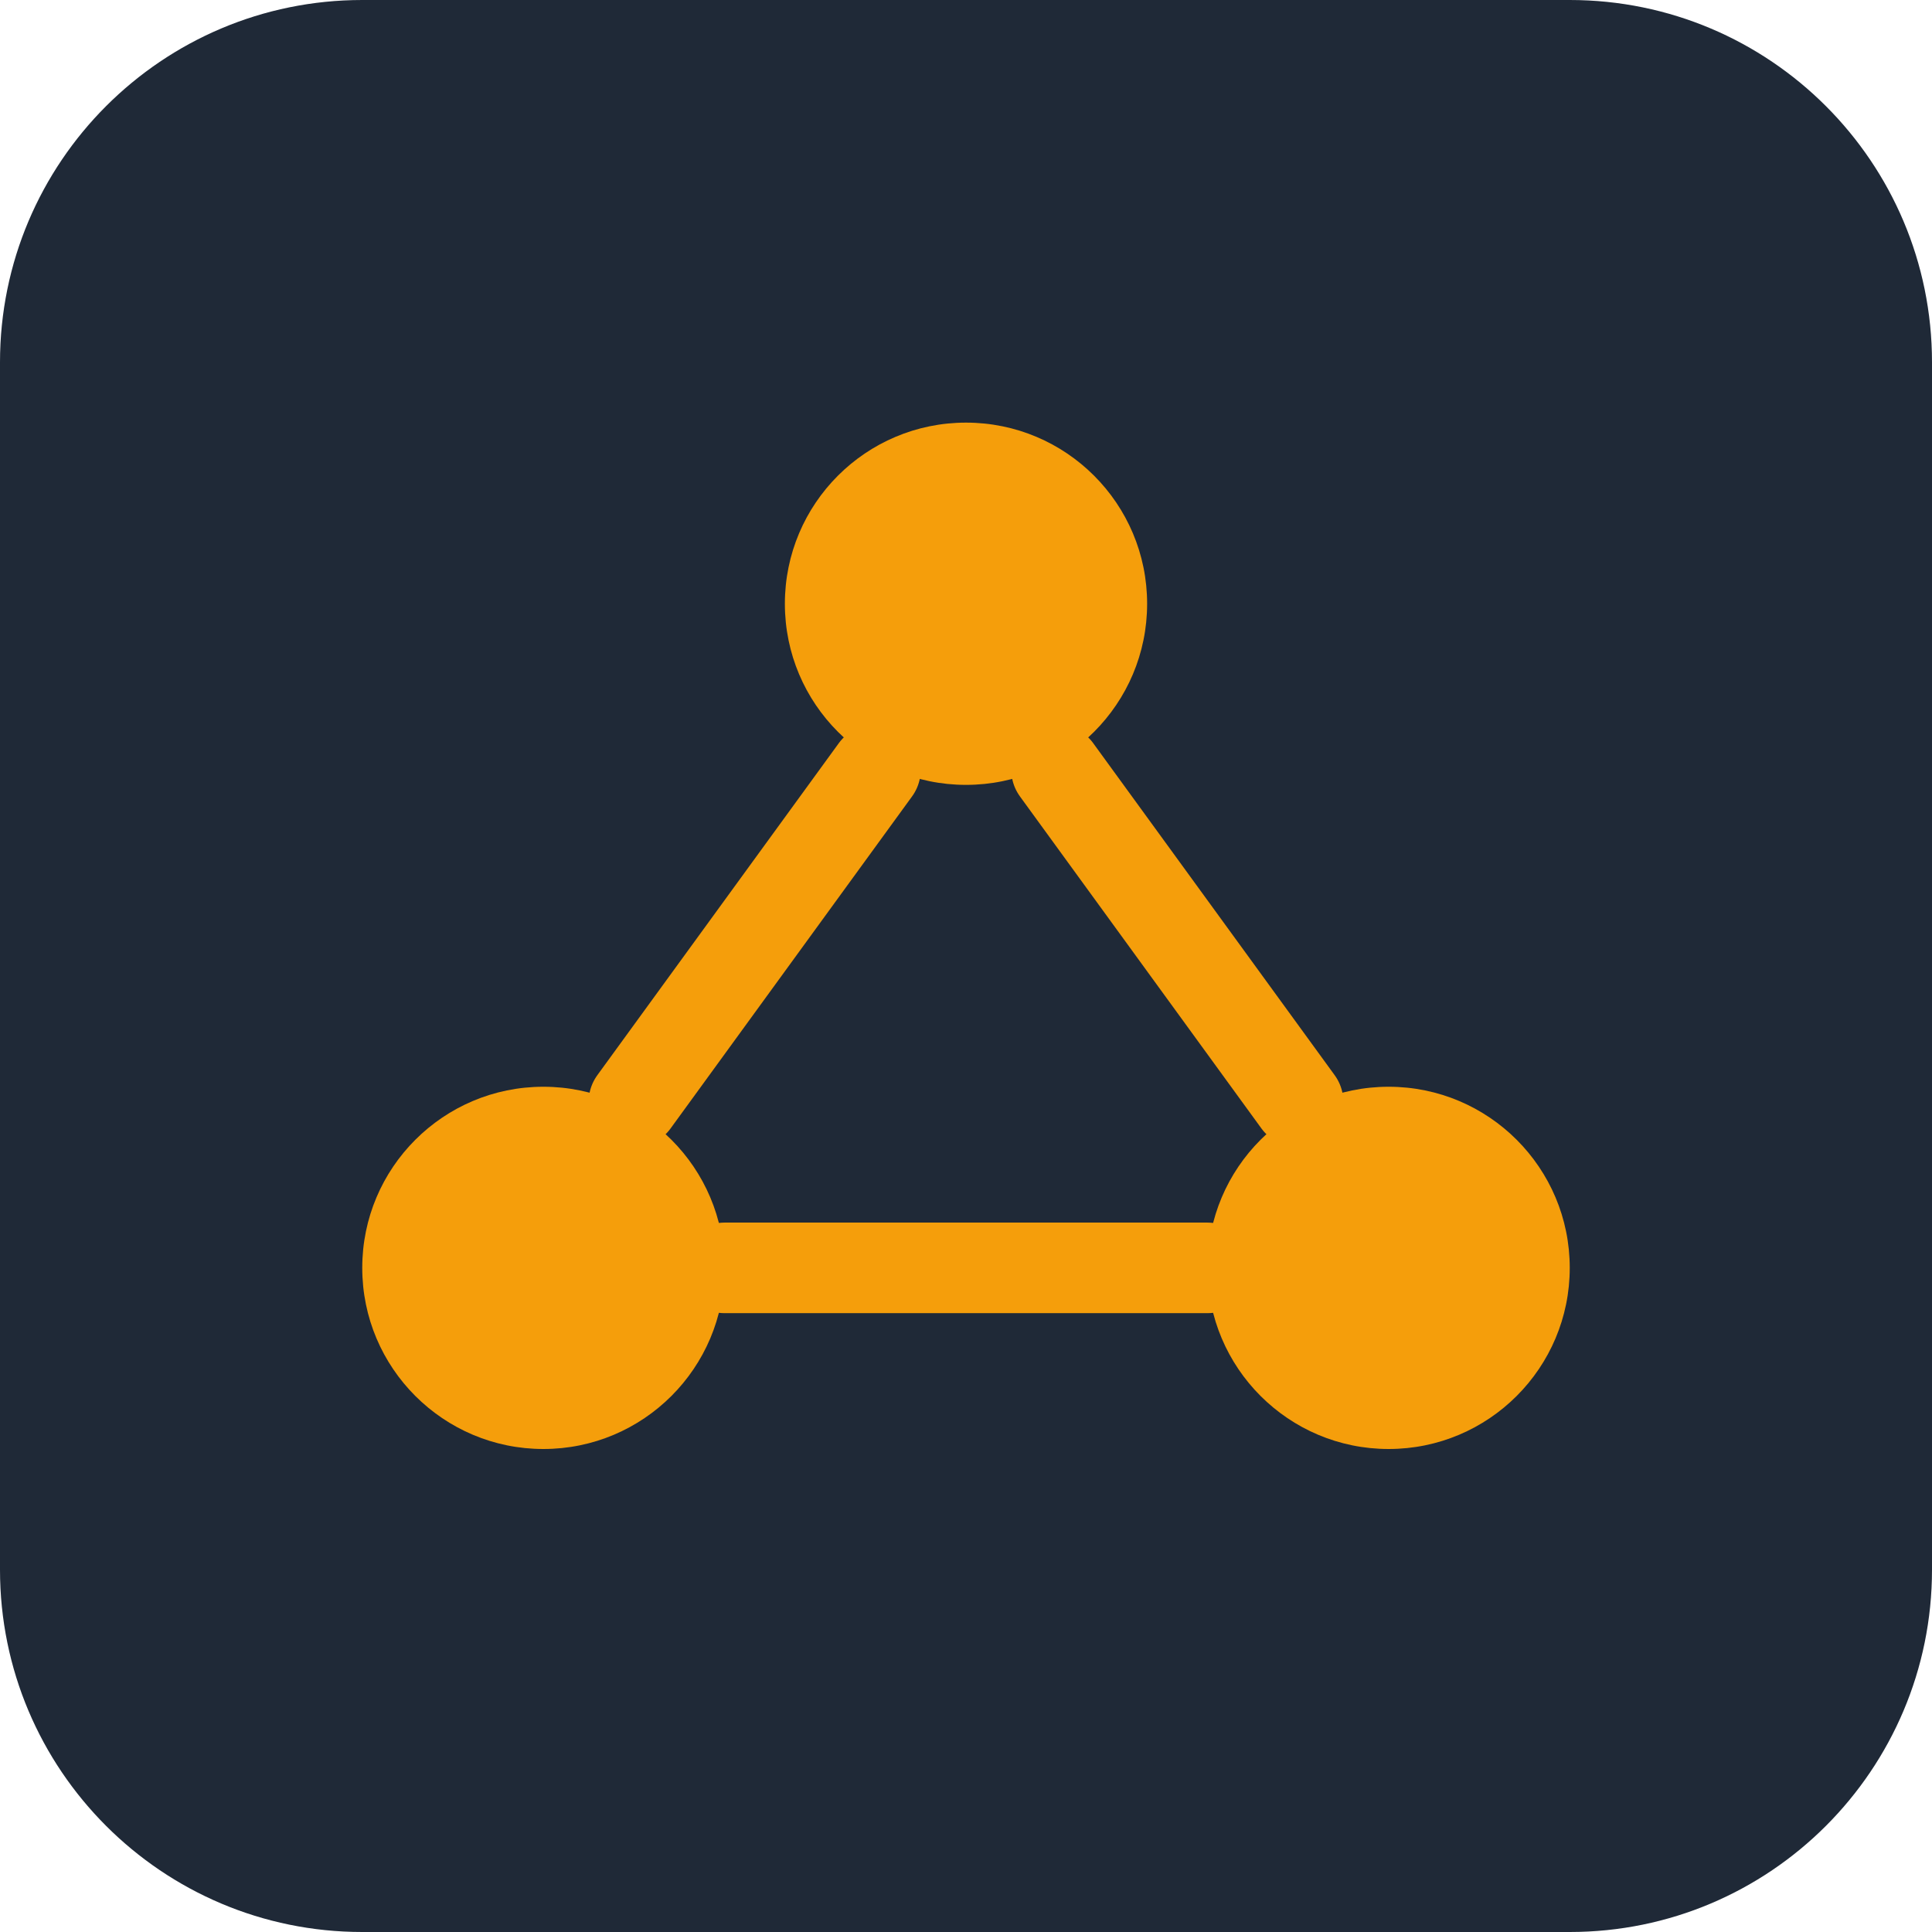
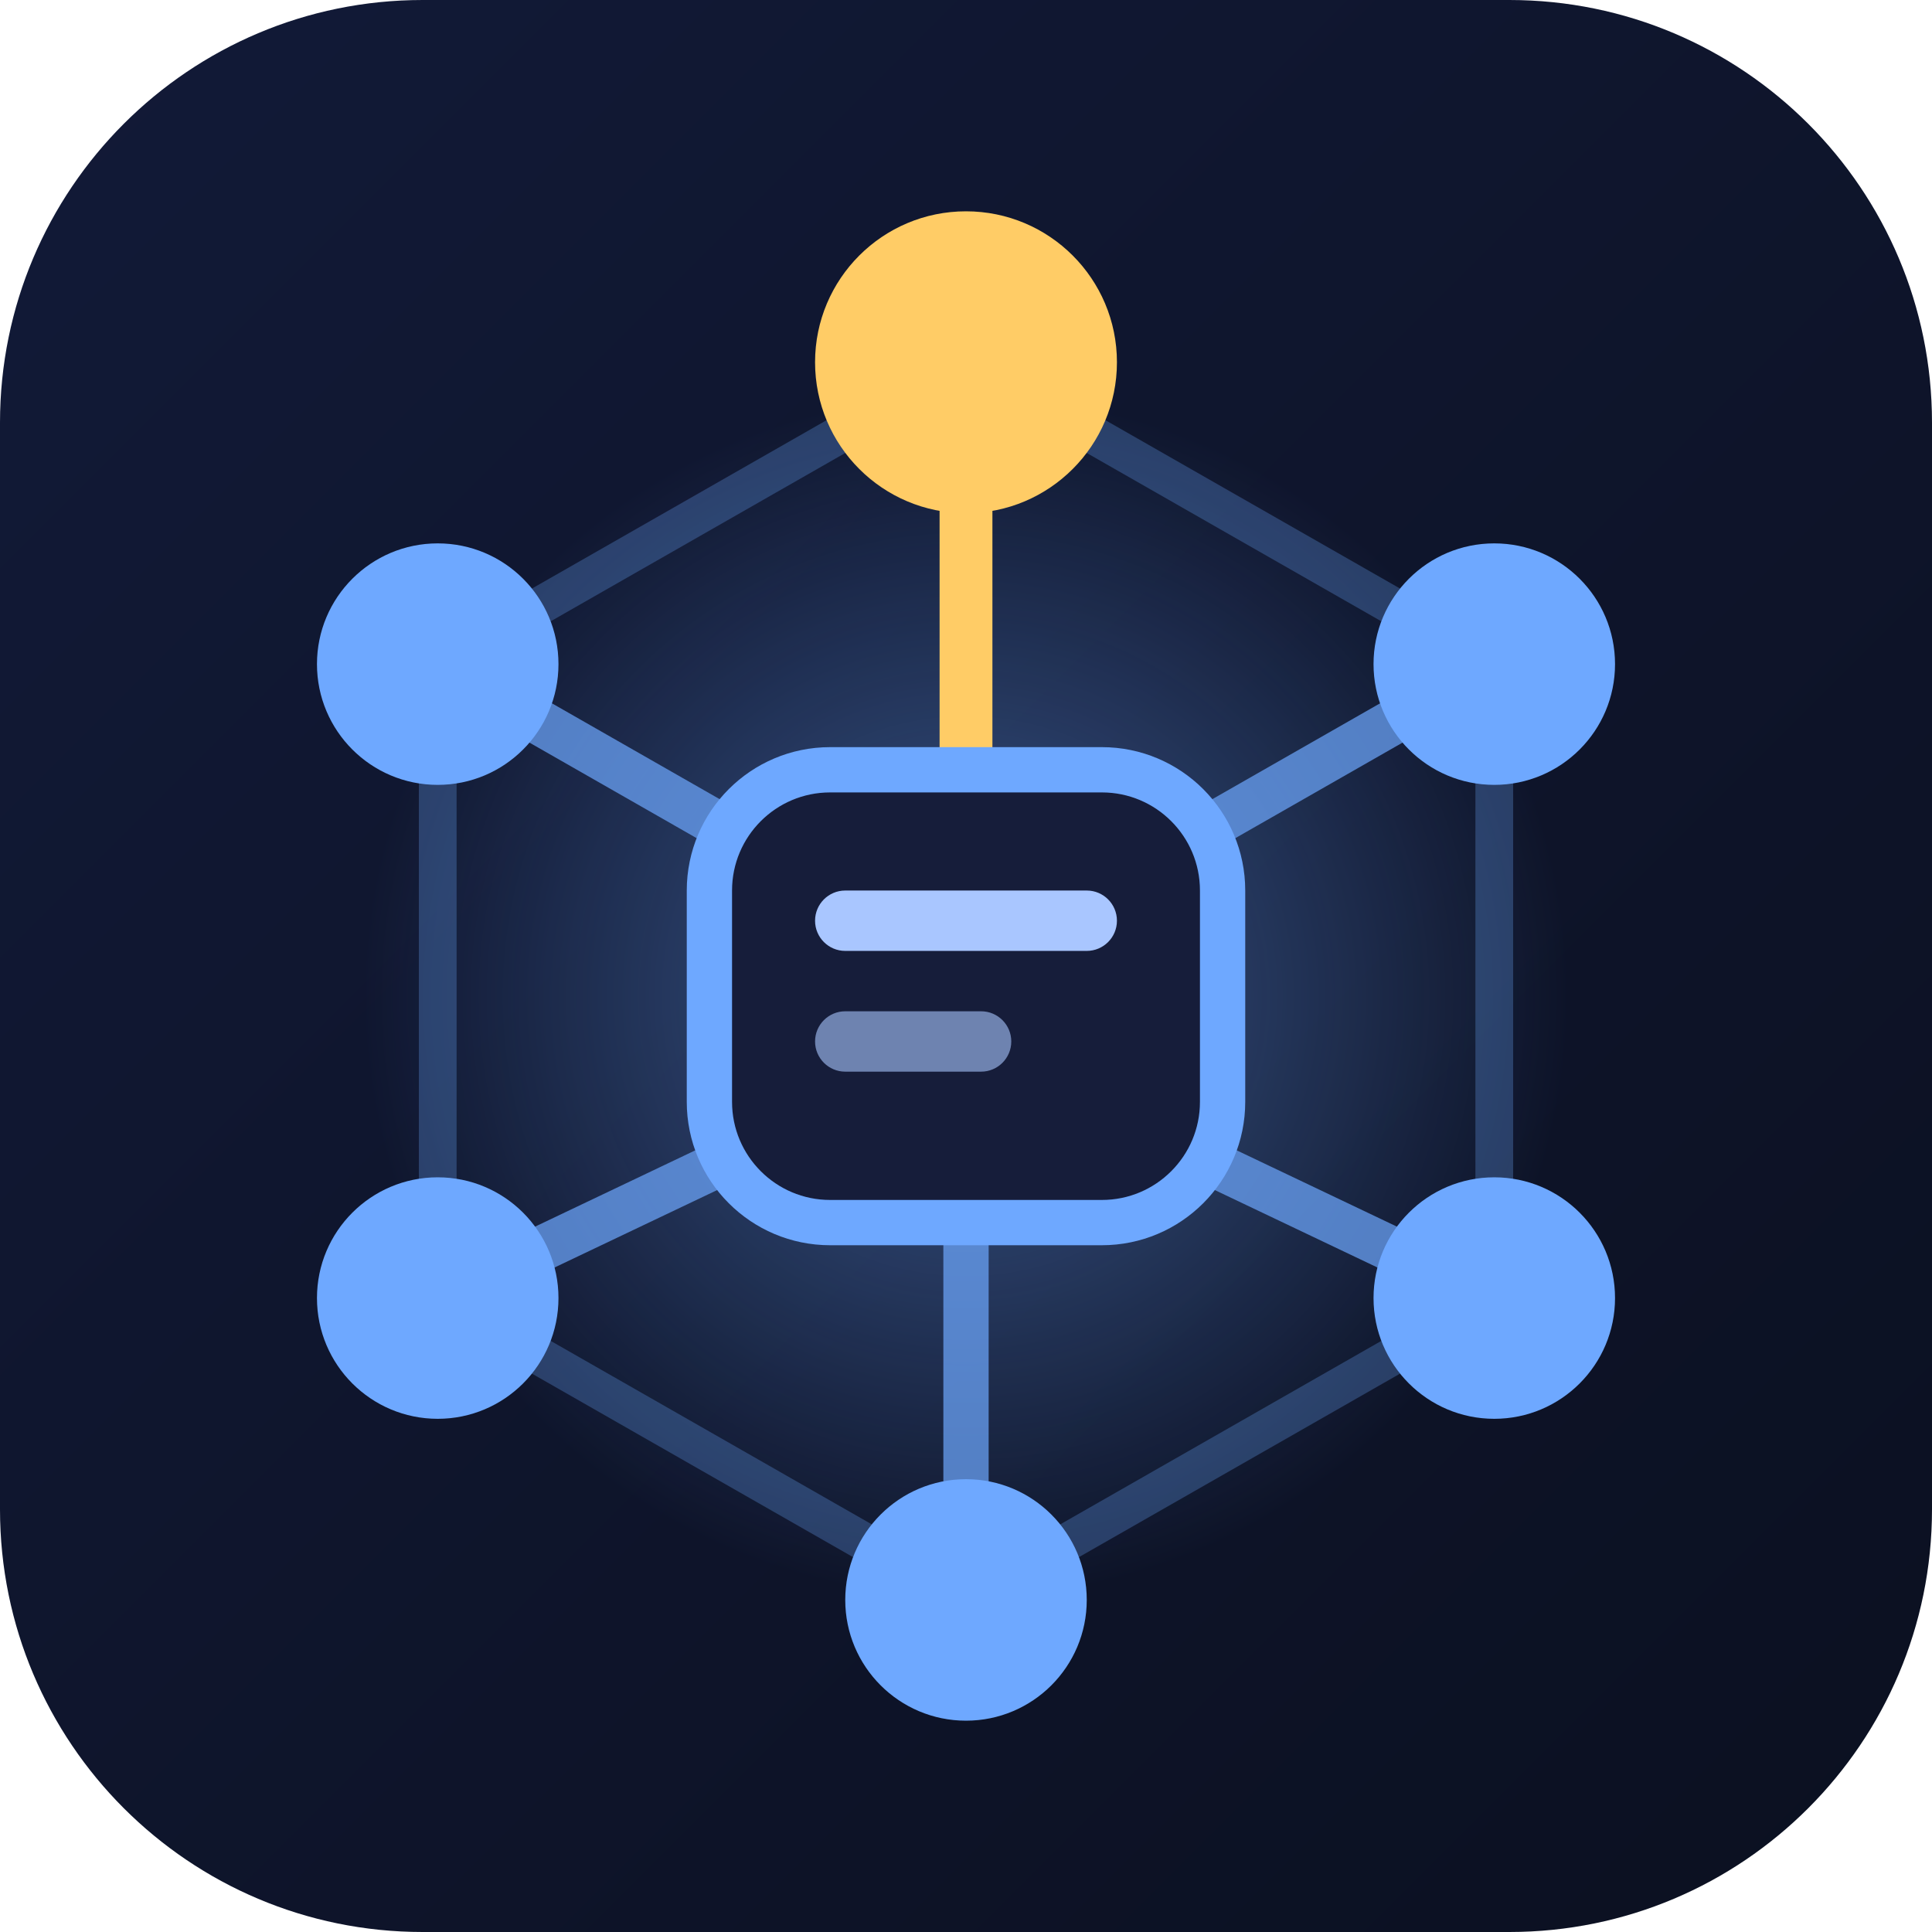
- <svg xmlns="http://www.w3.org/2000/svg" width="128" height="128" viewBox="0 0 128 128">
-   <rect width="128" height="128" rx="24" fill="#1f2937" />
-   <g fill="#f59e0b">
-     <circle cx="64" cy="40" r="12" />
-     <circle cx="36" cy="84" r="12" />
-     <circle cx="92" cy="84" r="12" />
+ <svg xmlns="http://www.w3.org/2000/svg" width="128" height="128" viewBox="0 0 128 128" role="img" aria-label="Swarm Team">
+   <defs>
+     <linearGradient id="bg" x1="0" y1="0" x2="1" y2="1">
+       <stop offset="0" stop-color="#121a38" />
+       <stop offset="1" stop-color="#0b1020" />
+     </linearGradient>
+     <radialGradient id="halo" cx="0.5" cy="0.5" r="0.5">
+       <stop offset="0" stop-color="#6ea8ff" stop-opacity="0.45" />
+       <stop offset="1" stop-color="#6ea8ff" stop-opacity="0" />
+     </radialGradient>
+   </defs>
+   <rect width="128" height="128" rx="28" fill="url(#bg)" />
+   <circle cx="64" cy="66" r="40" fill="url(#halo)" />
+   <path d="M64 24 L99 44 L99 86 L64 106 L29 86 L29 44 Z" fill="none" stroke="#6ea8ff" stroke-opacity="0.28" stroke-width="2.5" stroke-linejoin="round" />
+   <g stroke="#6ea8ff" stroke-opacity="0.7" stroke-width="3" stroke-linecap="round">
+     <line x1="99" y1="44" x2="78" y2="56" />
+     <line x1="99" y1="86" x2="78" y2="76" />
+     <line x1="64" y1="106" x2="64" y2="82" />
+     <line x1="29" y1="86" x2="50" y2="76" />
+     <line x1="29" y1="44" x2="50" y2="56" />
  </g>
-   <g stroke="#f59e0b" stroke-width="6" stroke-linecap="round">
-     <line x1="58" y1="51" x2="42" y2="73" />
-     <line x1="70" y1="51" x2="86" y2="73" />
-     <line x1="48" y1="84" x2="80" y2="84" />
+   <line x1="64" y1="24" x2="64" y2="50" stroke="#ffcc66" stroke-width="3.5" stroke-linecap="round" />
+   <rect x="47" y="51" width="34" height="30" rx="8" fill="#161d3a" stroke="#6ea8ff" stroke-width="3" />
+   <rect x="54" y="59" width="20" height="4" rx="2" fill="#a9c6ff" />
+   <rect x="54" y="67" width="13" height="4" rx="2" fill="#a9c6ff" fill-opacity="0.6" />
+   <g fill="#6ea8ff">
+     <circle cx="99" cy="44" r="8" />
+     <circle cx="99" cy="86" r="8" />
+     <circle cx="64" cy="106" r="8" />
+     <circle cx="29" cy="86" r="8" />
+     <circle cx="29" cy="44" r="8" />
  </g>
+   <circle cx="64" cy="24" r="10" fill="#ffcc66" />
</svg>
